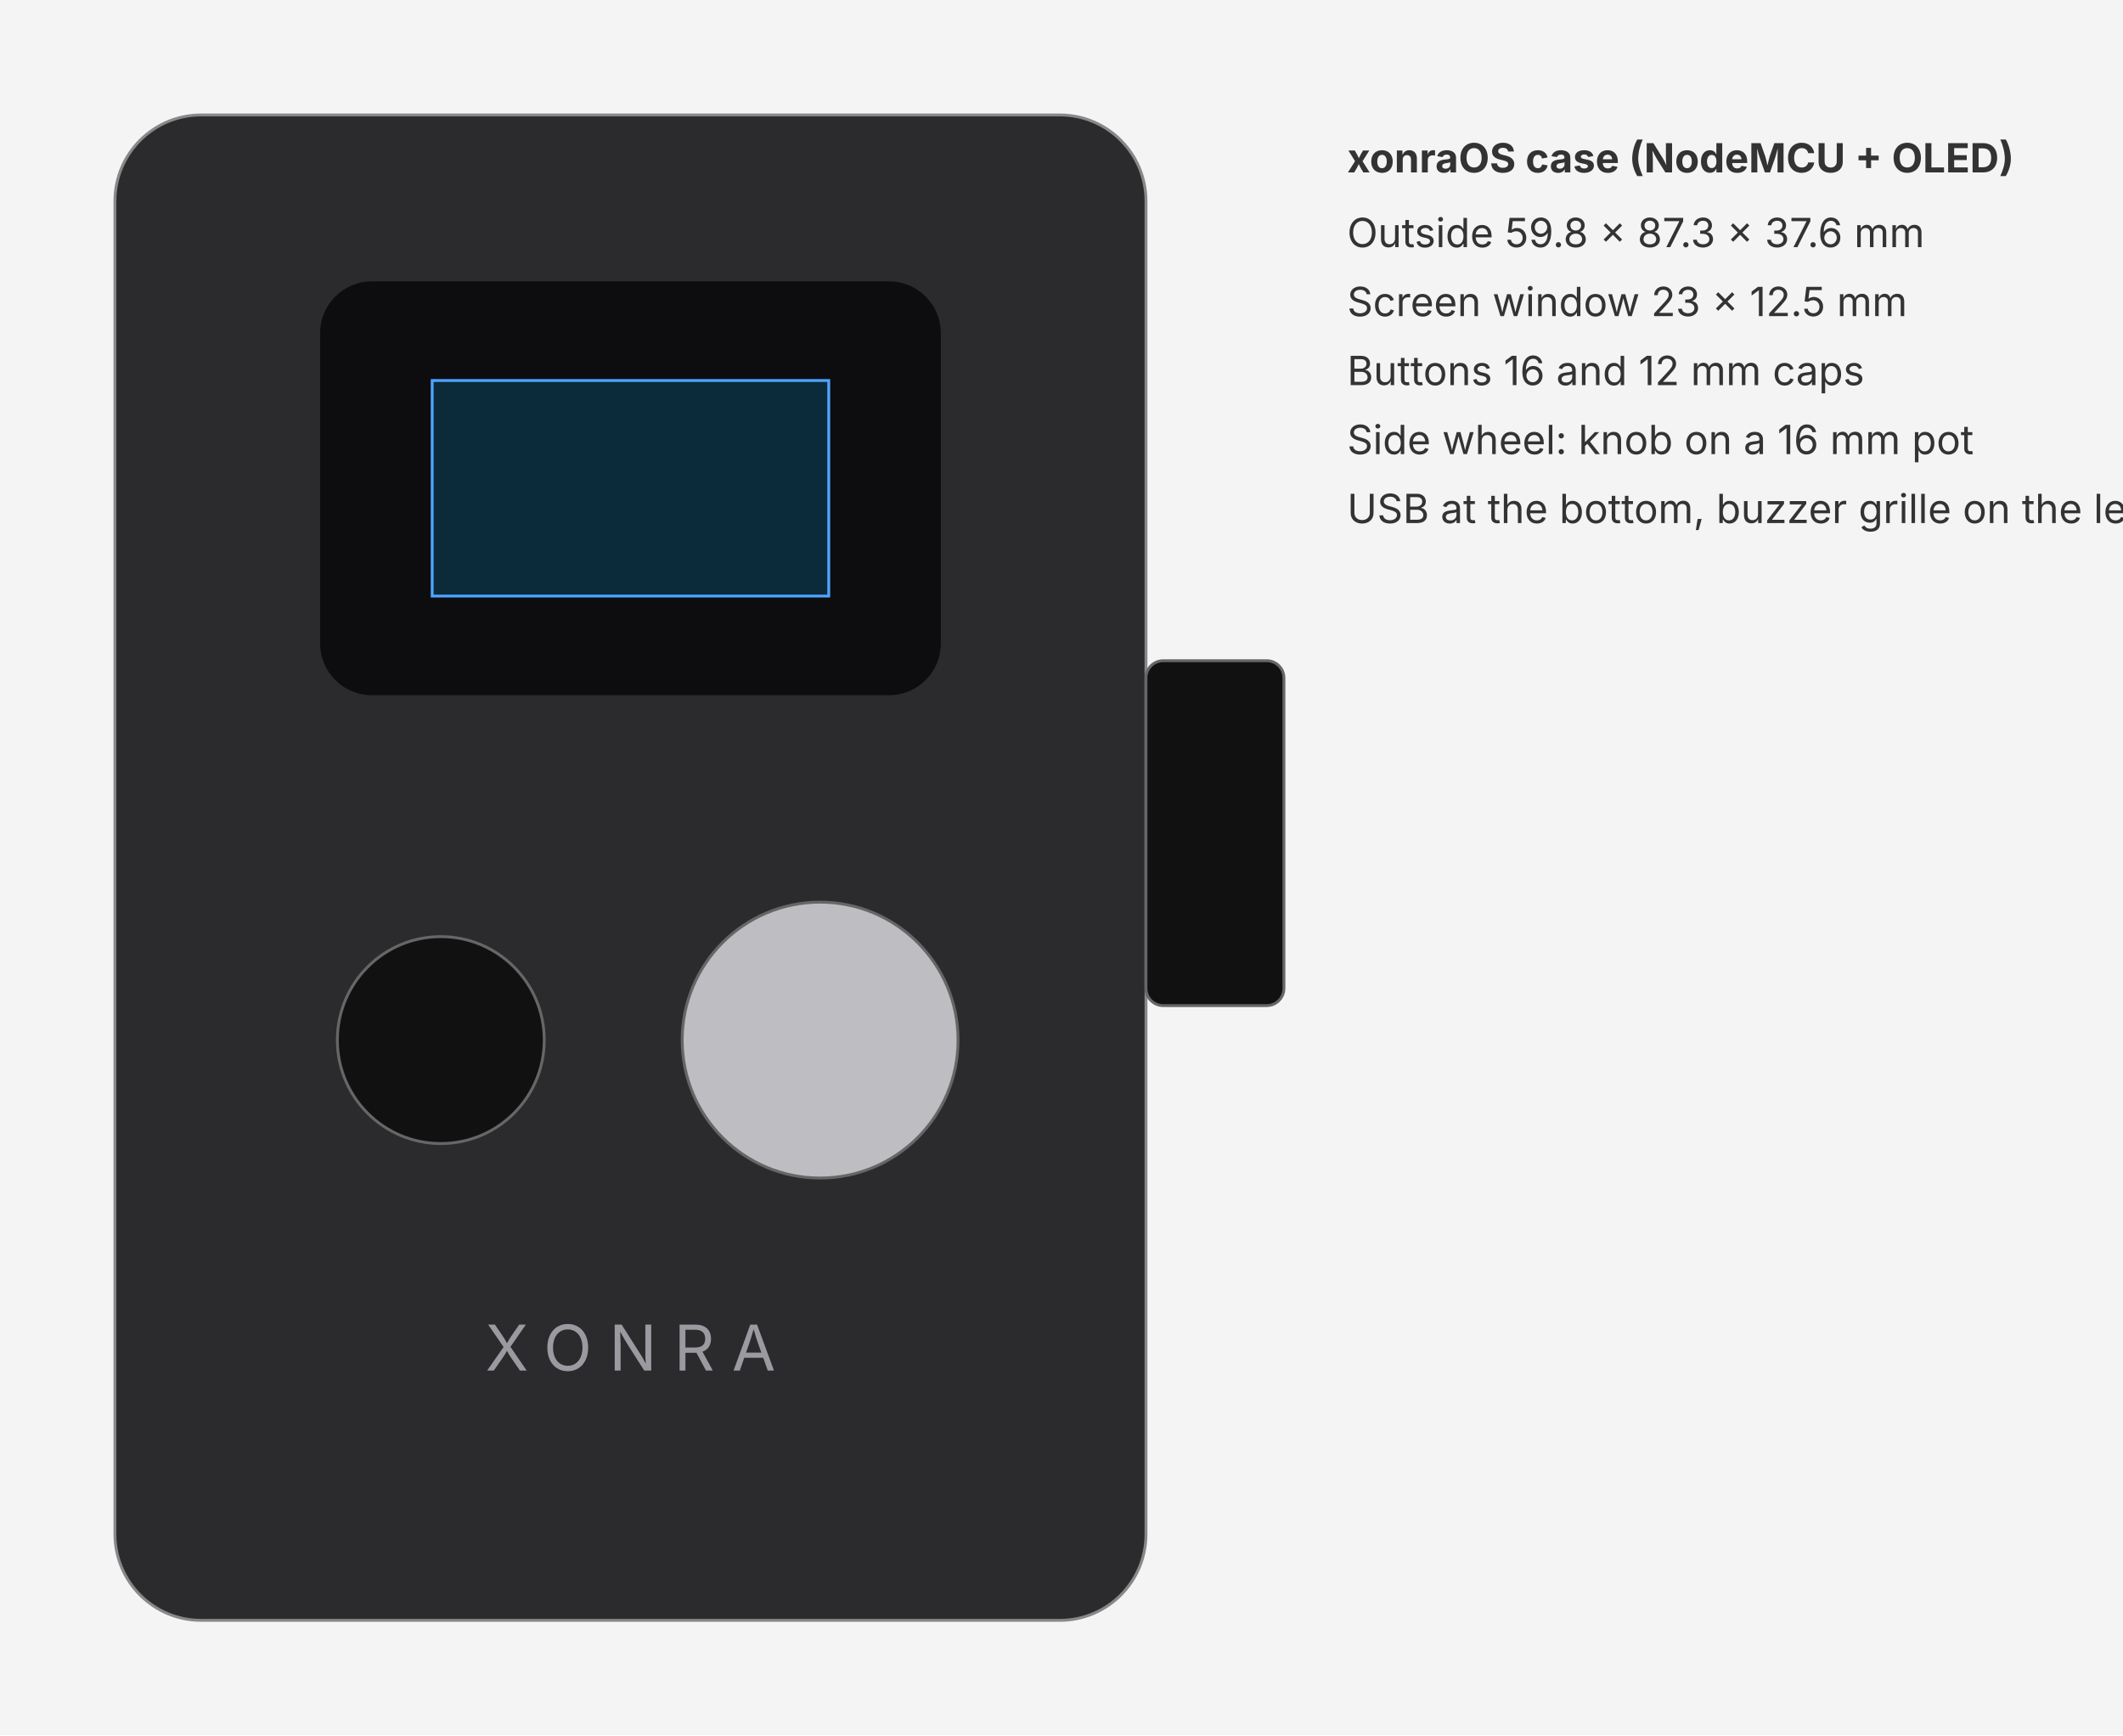
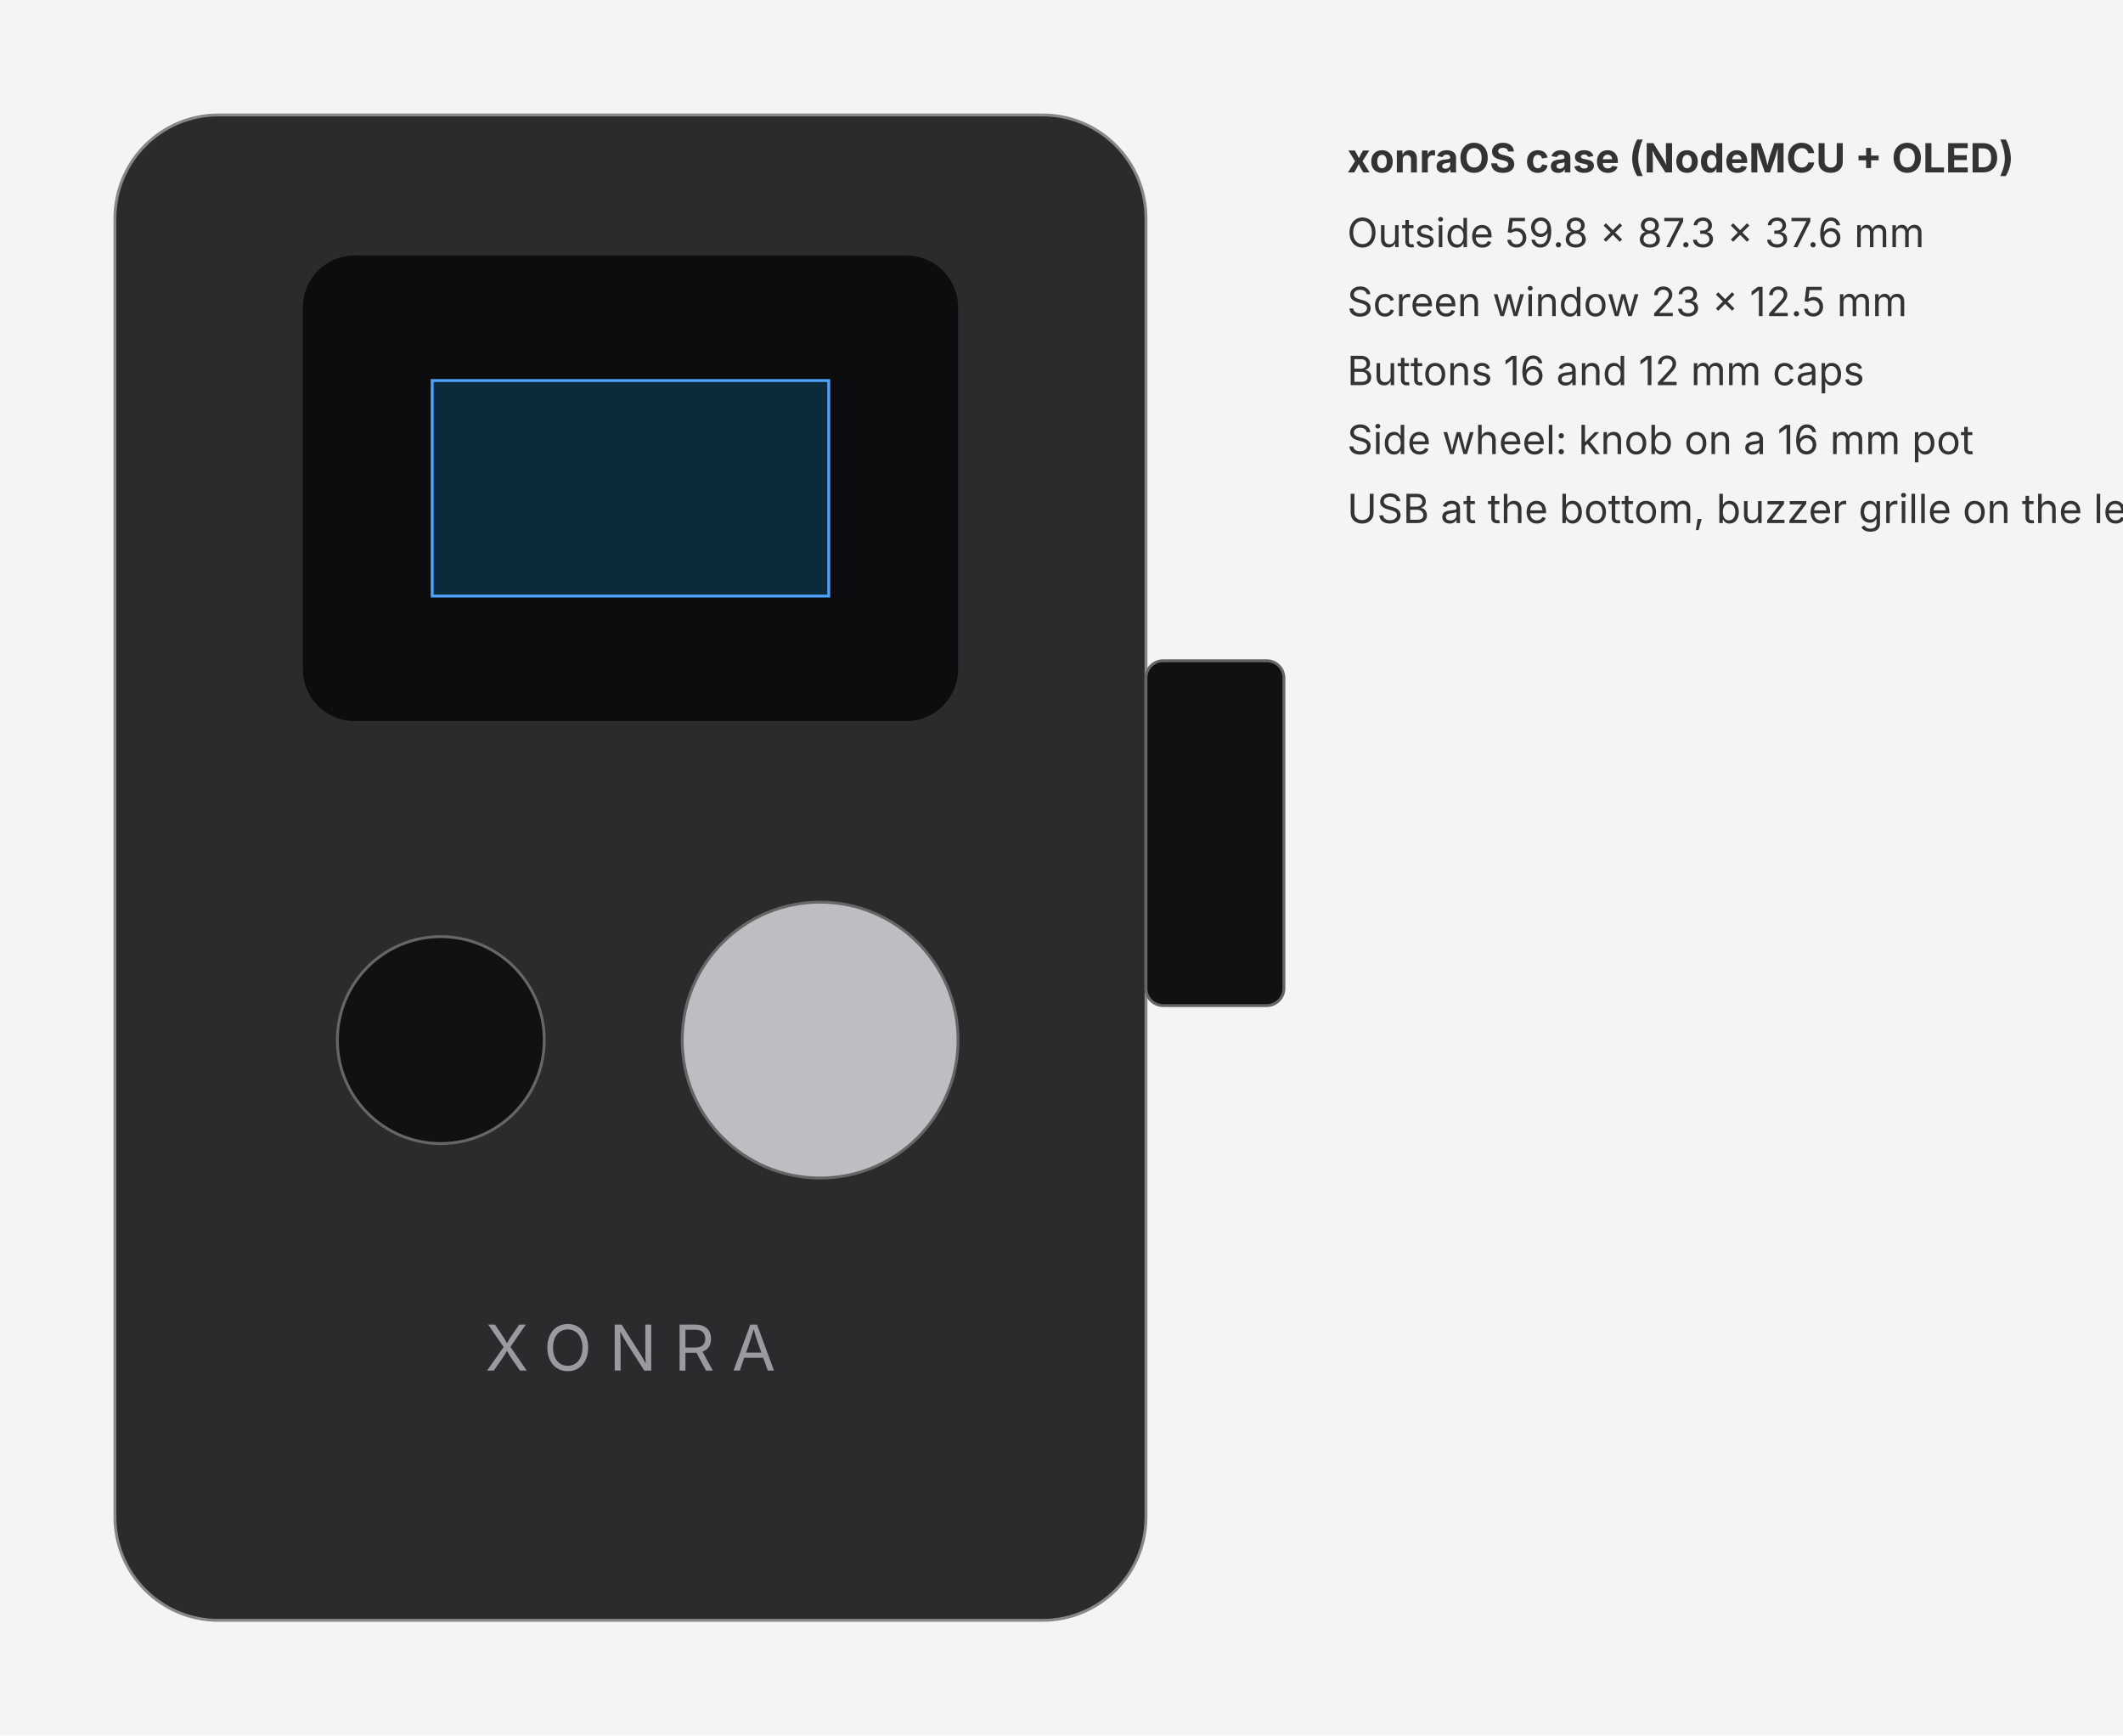
<svg xmlns="http://www.w3.org/2000/svg" viewBox="0 0 738.8 603.8" font-family="Inter, Arial, sans-serif">
  <rect width="100%" height="100%" fill="#f4f4f5" />
-   <rect x="40" y="40" width="358.8" height="523.8" rx="30" fill="#2b2b2e" stroke="#888" />
-   <rect x="111.4" y="97.9" width="216" height="144" rx="18" fill="#0d0d0f" />
+   <rect x="40" y="40" width="358.8" height="523.8" rx="36" fill="#2b2b2e" stroke="#888" />
+   <rect x="105.4" y="88.9" width="228" height="162" rx="18" fill="#0d0d0f" />
  <rect x="150.4" y="132.4" width="138" height="75" fill="#0b2a3a" stroke="#4da3ff" />
  <circle cx="285.4" cy="361.9" r="48" fill="#bdbdc2" stroke="#666" />
  <circle cx="153.4" cy="361.9" r="36" fill="#111" stroke="#666" />
  <rect x="398.8" y="229.9" width="48" height="120" rx="6" fill="#111" stroke="#666" />
  <text x="219.4" y="476.9" text-anchor="middle" font-size="22" letter-spacing="6" fill="#9a9aa0">XONRA</text>
  <g font-size="14" fill="#333">
    <text x="468.8" y="60" font-weight="700">xonraOS case (NodeMCU + OLED)</text>
    <text x="468.8" y="86">Outside 59.8 × 87.3 × 37.6 mm</text>
    <text x="468.8" y="110">Screen window 23 × 12.5 mm</text>
    <text x="468.8" y="134">Buttons 16 and 12 mm caps</text>
    <text x="468.8" y="158">Side wheel: knob on a 16 mm pot</text>
    <text x="468.8" y="182">USB at the bottom, buzzer grille on the left</text>
  </g>
</svg>
